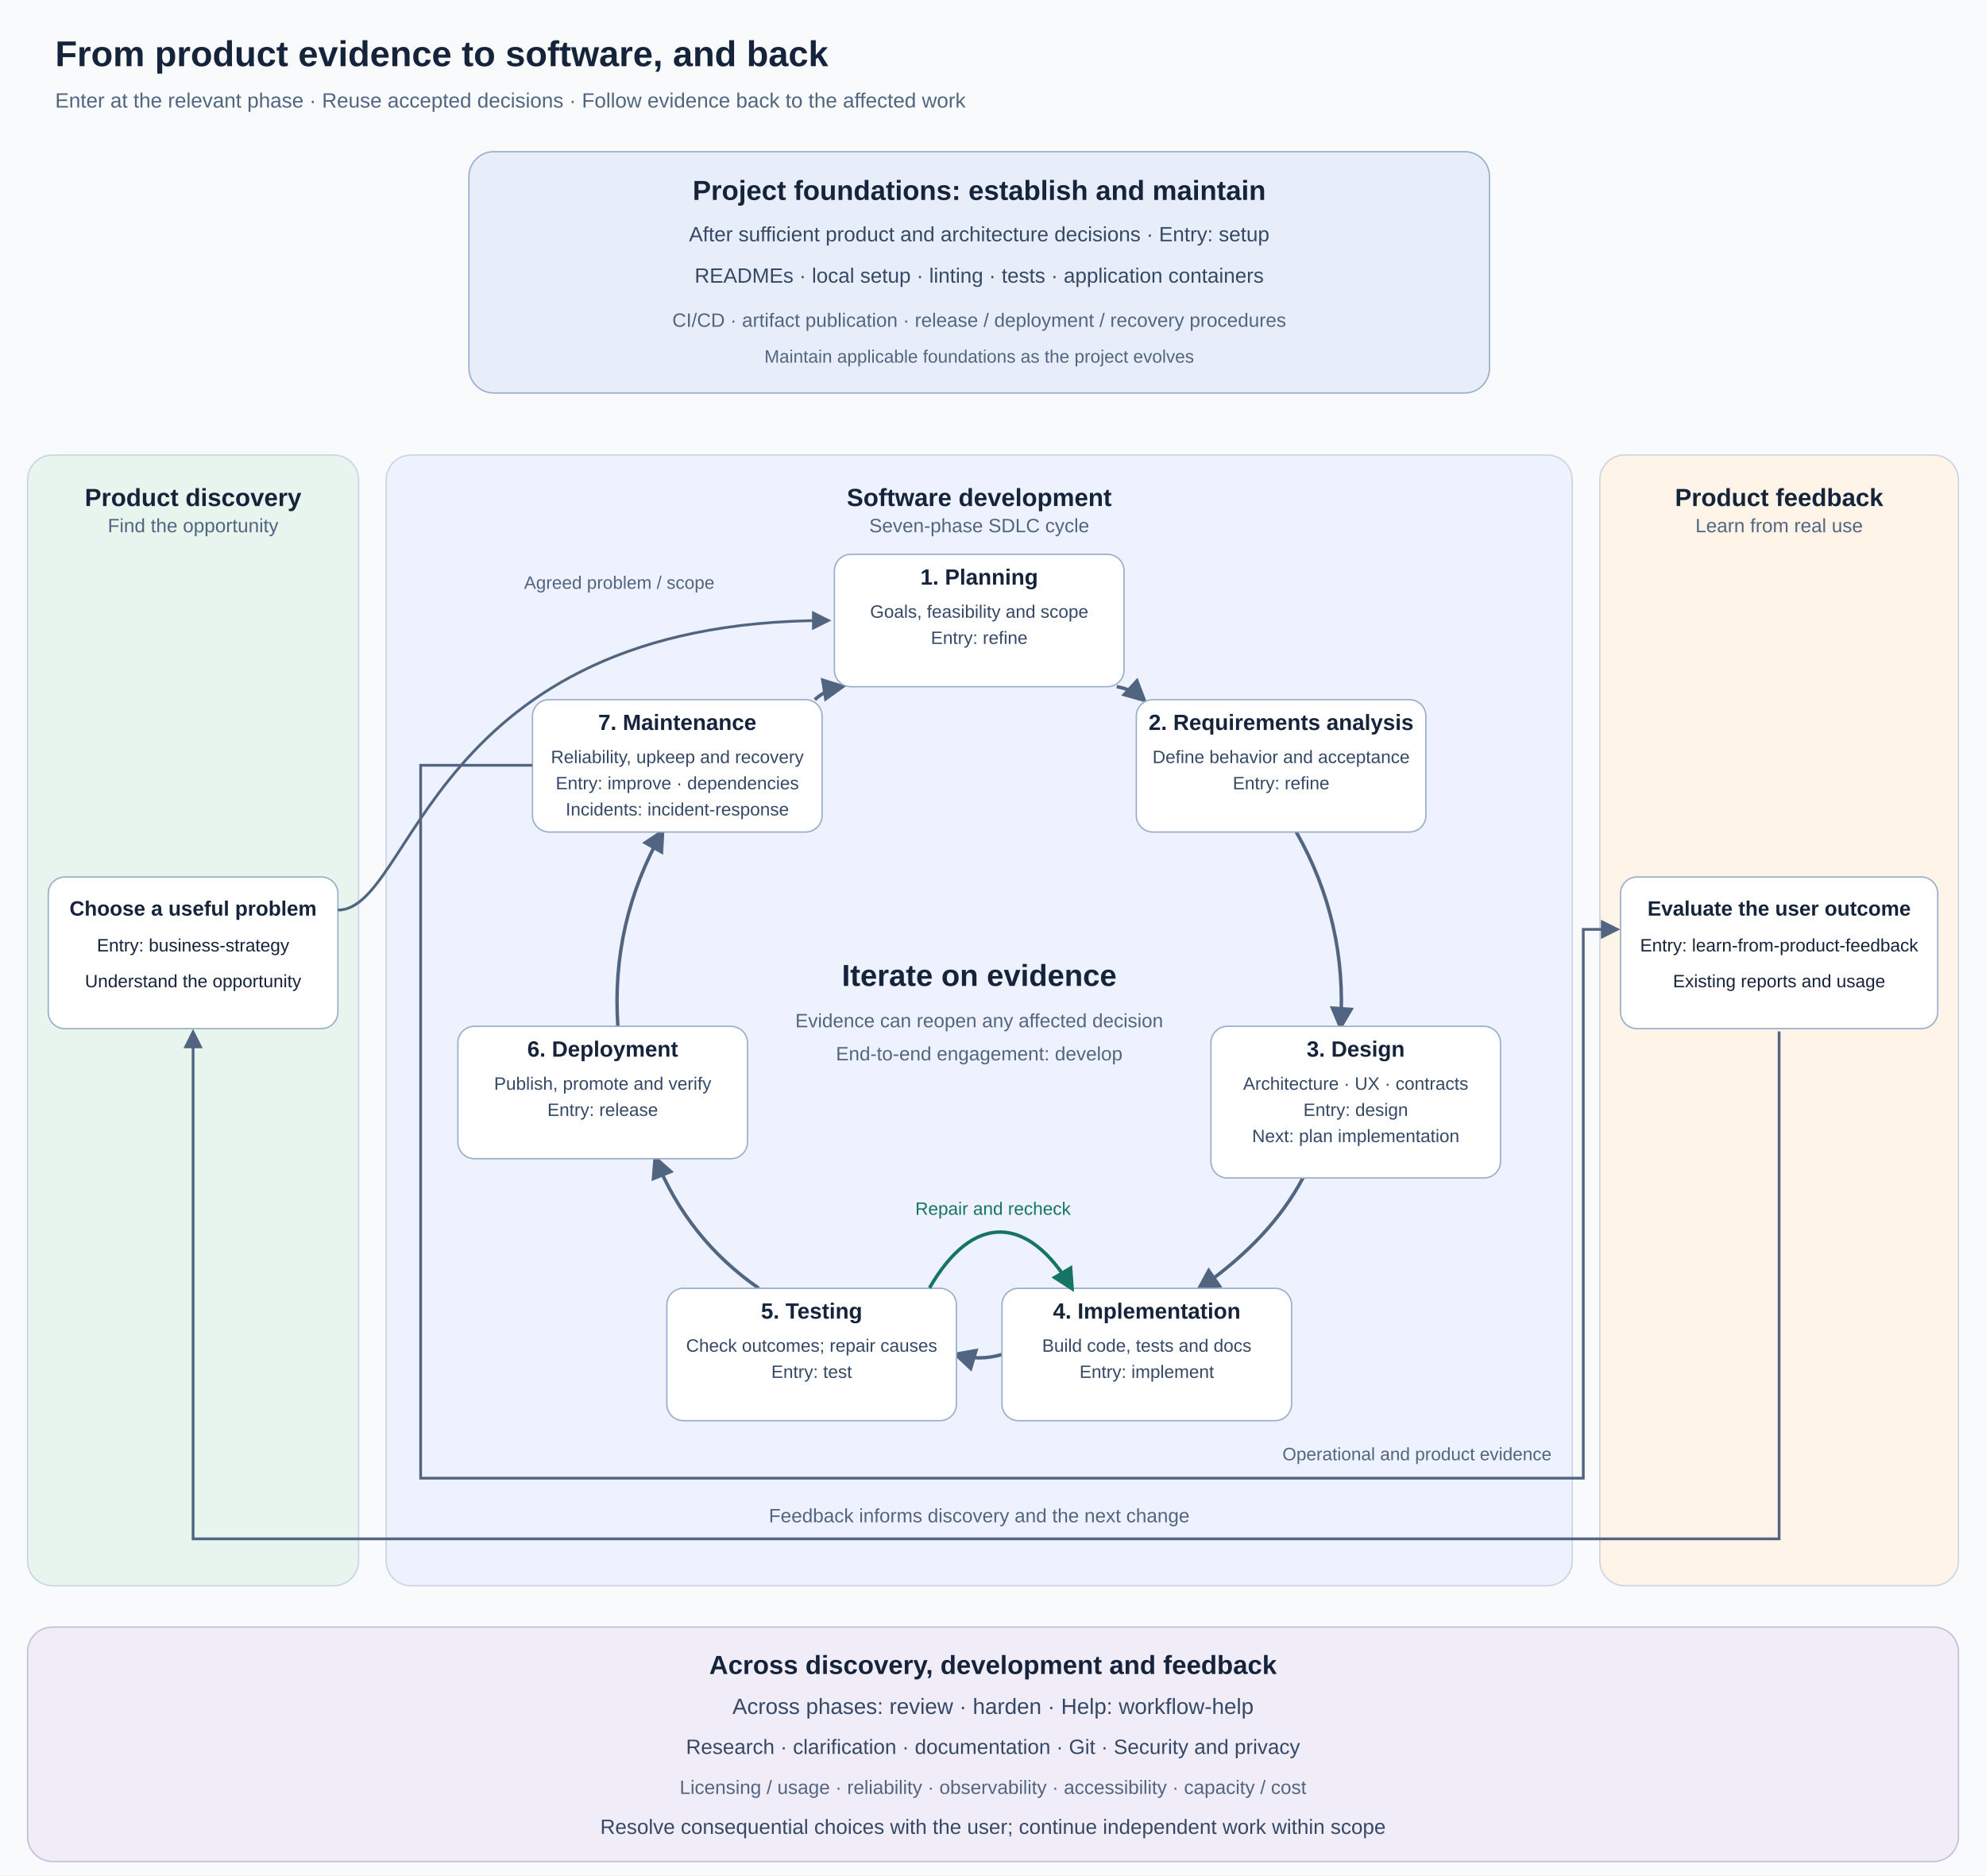
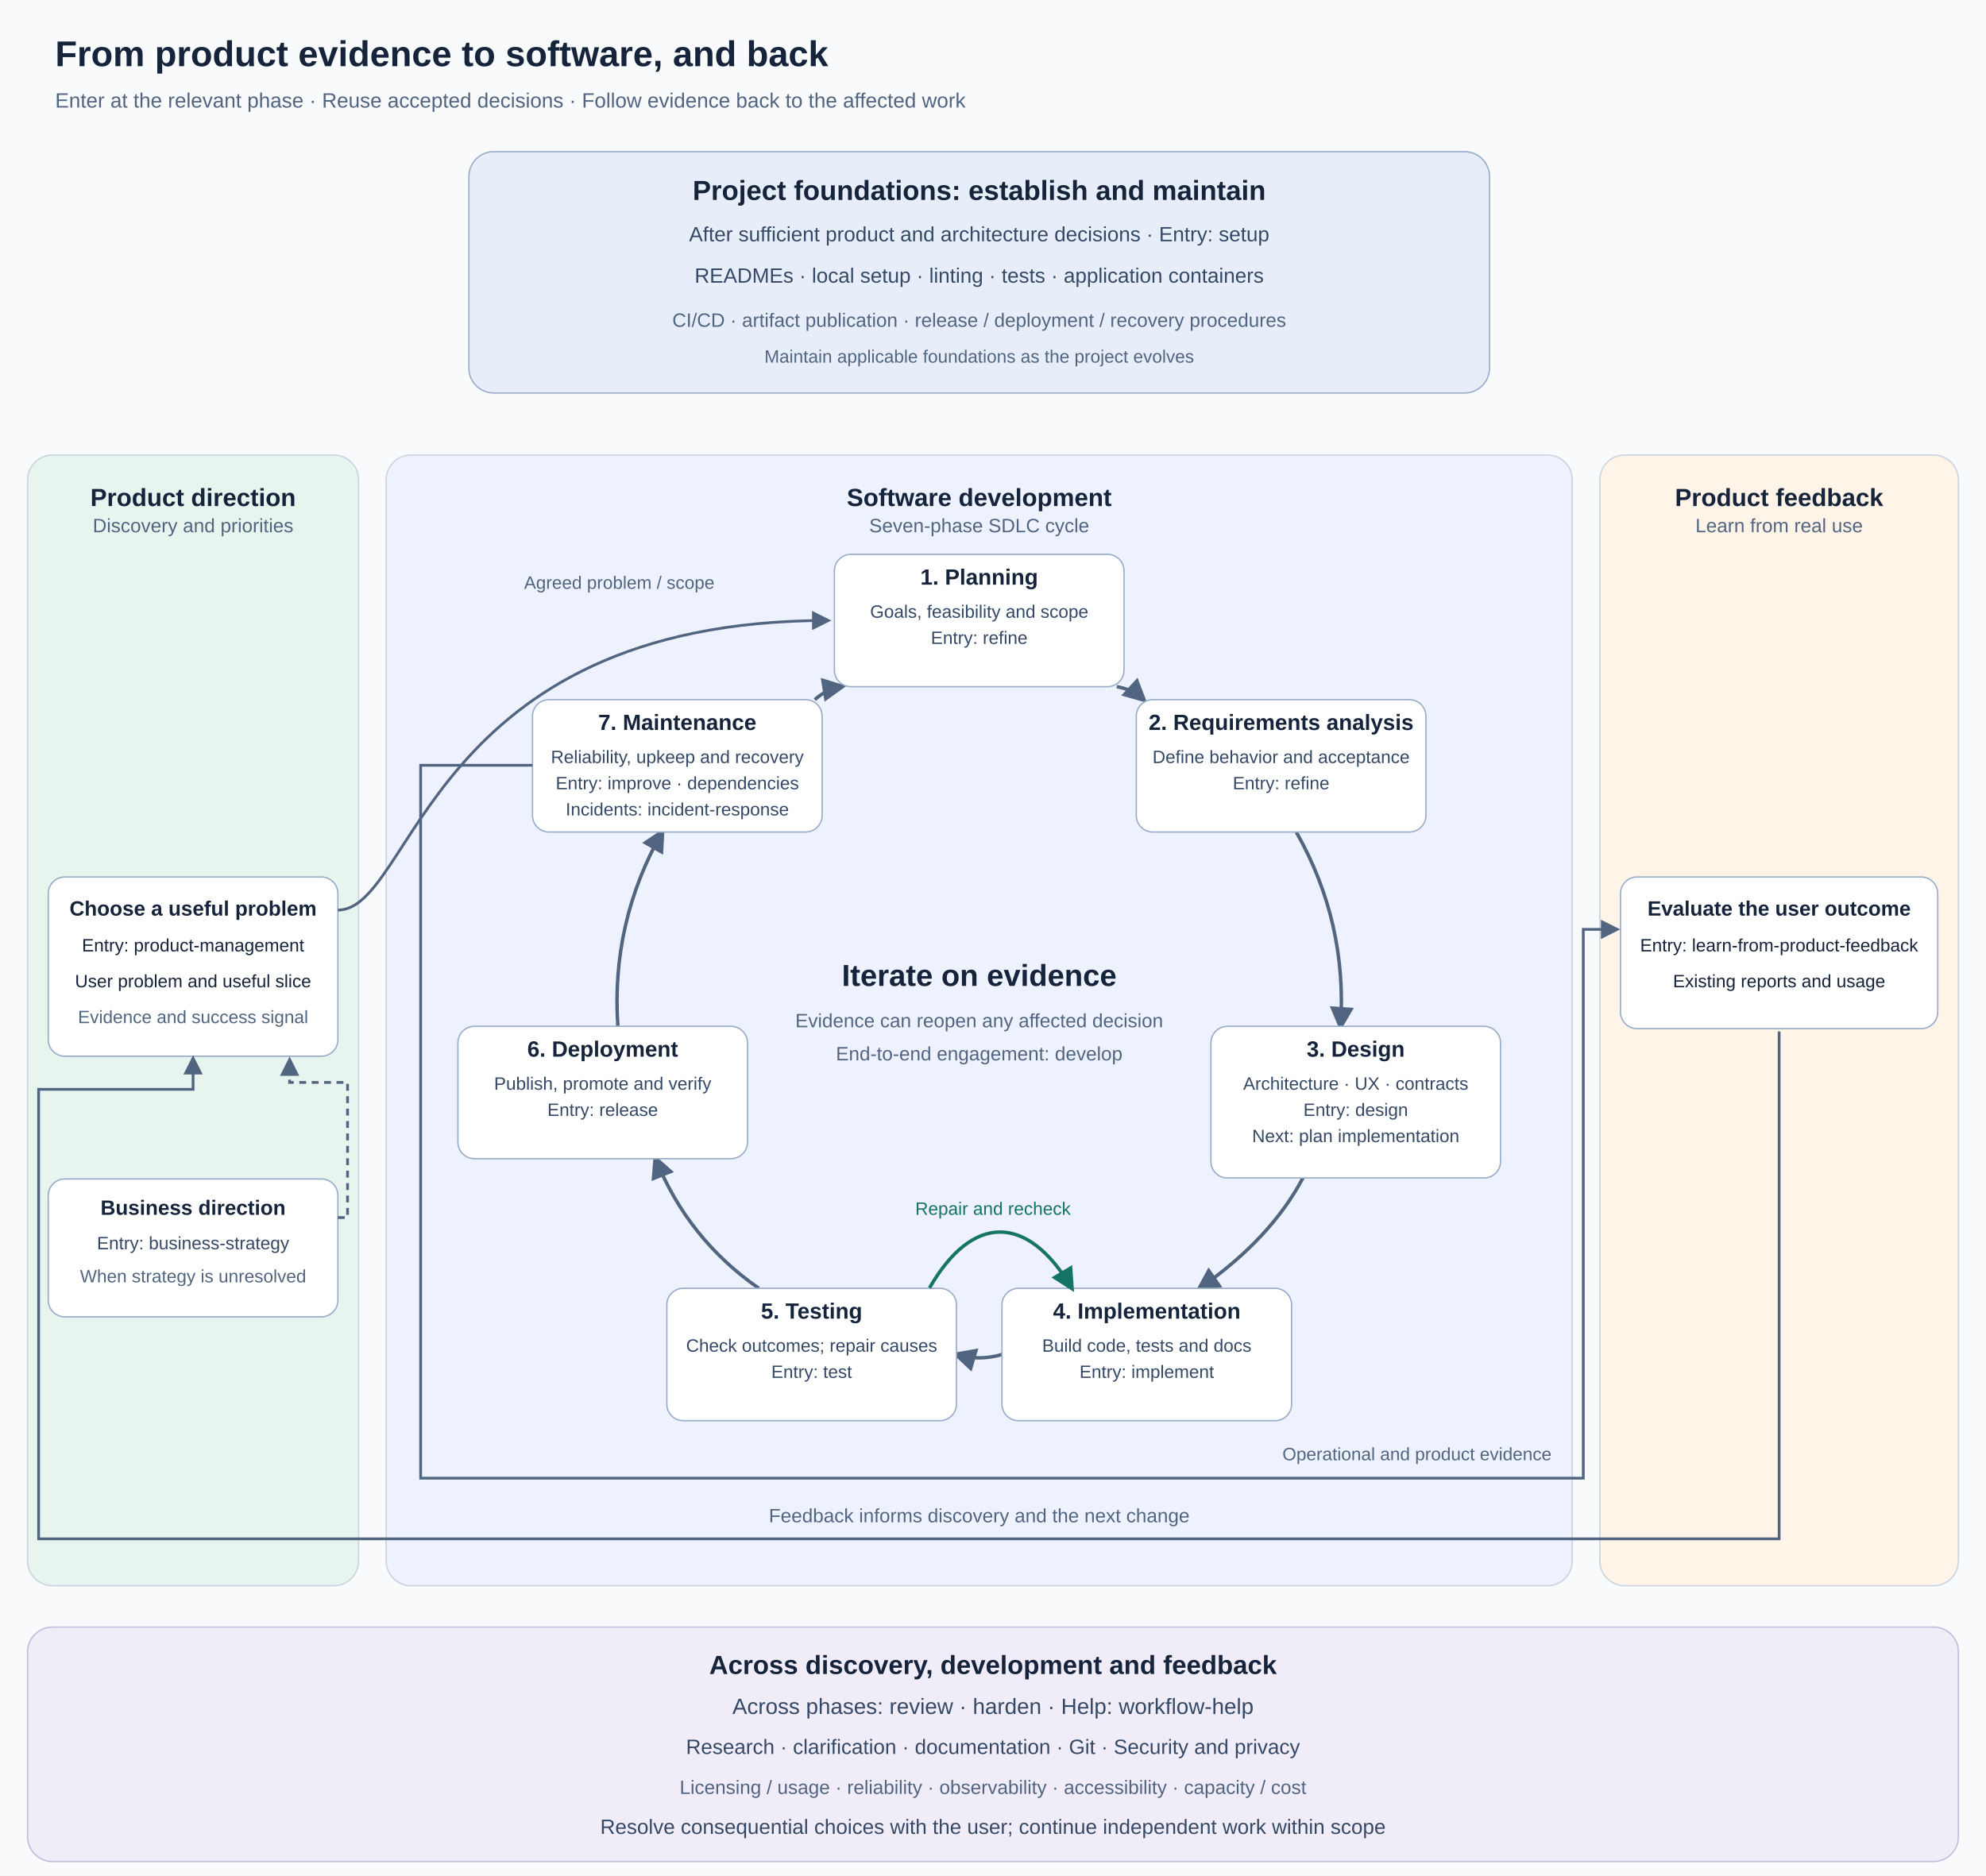
<svg xmlns="http://www.w3.org/2000/svg" viewBox="0 0 1440 1360" role="img" aria-labelledby="title desc">
  <defs>
    <marker id="arrow" viewBox="0 0 10 10" refX="8" refY="5" markerWidth="7" markerHeight="7" orient="auto-start-reverse">
      <path d="M 0 0 L 10 5 L 0 10 z" fill="#526580" />
    </marker>
    <marker id="repair-arrow" viewBox="0 0 10 10" refX="8" refY="5" markerWidth="7" markerHeight="7" orient="auto">
      <path d="M 0 0 L 10 5 L 0 10 z" fill="#157466" />
    </marker>
  </defs>
  <rect width="1440" height="1360" fill="#f8fafc" />
  <g font-family="Arial, Helvetica, sans-serif">
    <text x="40" y="48" font-size="26" font-weight="700" fill="#15233b">From product evidence to software, and back</text>
    <text x="40" y="78" font-size="15" fill="#526580">Enter at the relevant phase · Reuse accepted decisions · Follow evidence back to the affected work</text>
    <rect x="340" y="110" width="740" height="175" rx="18" fill="#e8eef9" stroke="#9aaecb" />
    <text x="710" y="145" text-anchor="middle" font-size="20" font-weight="700" fill="#15233b">Project foundations: establish and maintain</text>
    <text x="710" y="175" text-anchor="middle" font-size="15" fill="#354966">After sufficient product and architecture decisions · Entry: setup</text>
    <text x="710" y="205" text-anchor="middle" font-size="15" fill="#354966">READMEs · local setup · linting · tests · application containers</text>
    <text x="710" y="237" text-anchor="middle" font-size="14" fill="#526580">CI/CD · artifact publication · release / deployment / recovery procedures</text>
    <text x="710" y="263" text-anchor="middle" font-size="13" fill="#526580">Maintain applicable foundations as the project evolves</text>
    <g transform="translate(0 220)">
      <rect x="20" y="110" width="240" height="820" rx="18" fill="#e8f5ef" stroke="#cbd5e1" />
-       <text x="140.0" y="147" text-anchor="middle" font-size="18" font-weight="700" fill="#15233b">Product discovery</text>
-       <text x="140.0" y="166" text-anchor="middle" font-size="14" fill="#526580">Find the opportunity</text>
+       <text x="140.0" y="147" text-anchor="middle" font-size="18" font-weight="700" fill="#15233b">Product direction</text>
+       <text x="140.0" y="166" text-anchor="middle" font-size="14" fill="#526580">Discovery and priorities</text>
      <rect x="280" y="110" width="860" height="820" rx="18" fill="#eef2ff" stroke="#cbd5e1" />
      <text x="710.0" y="147" text-anchor="middle" font-size="18" font-weight="700" fill="#15233b">Software development</text>
      <text x="710.0" y="166" text-anchor="middle" font-size="14" fill="#526580">Seven-phase SDLC cycle</text>
      <rect x="1160" y="110" width="260" height="820" rx="18" fill="#fff4e7" stroke="#cbd5e1" />
      <text x="1290.0" y="147" text-anchor="middle" font-size="18" font-weight="700" fill="#15233b">Product feedback</text>
      <text x="1290.0" y="166" text-anchor="middle" font-size="14" fill="#526580">Learn from real use</text>
      <path d="M 809.7 278.0 Q 820.9 279.8 829.2 287.4" fill="none" stroke="#526580" stroke-width="2.5" marker-end="url(#arrow)" />
      <path d="M 939.9 383.4 Q 977.1 449.0 972.0 524.3" fill="none" stroke="#526580" stroke-width="2.5" marker-end="url(#arrow)" />
      <path d="M 944.7 634.3 Q 921.3 678.5 869.8 714.3" fill="none" stroke="#526580" stroke-width="2.5" marker-end="url(#arrow)" />
      <path d="M 726.5 762.3 Q 710.0 767.2 693.5 762.3" fill="none" stroke="#526580" stroke-width="2.5" marker-end="url(#arrow)" />
      <path d="M 550.2 714.3 Q 498.7 678.5 475.3 620.3" fill="none" stroke="#526580" stroke-width="2.5" marker-end="url(#arrow)" />
      <path d="M 448.0 524.3 Q 442.9 449.0 480.1 383.4" fill="none" stroke="#526580" stroke-width="2.5" marker-end="url(#arrow)" />
      <path d="M 590.8 287.4 Q 599.1 279.8 610.3 278.0" fill="none" stroke="#526580" stroke-width="2.5" marker-end="url(#arrow)" />
      <text x="710" y="495" text-anchor="middle" font-size="22" font-weight="700" fill="#15233b">Iterate on evidence</text>
      <text x="710" y="525" text-anchor="middle" font-size="14" fill="#526580">Evidence can reopen any affected decision</text>
      <text x="710" y="549" text-anchor="middle" font-size="14" fill="#526580">End-to-end engagement: develop</text>
      <rect x="605" y="182" width="210" height="96" rx="12" fill="white" stroke="#9aaecb" />
      <text x="710.0" y="204.0" text-anchor="middle" font-size="16" font-weight="700" fill="#15233b">1. Planning</text>
      <text x="710.0" y="228.0" text-anchor="middle" font-size="13" fill="#354966">Goals, feasibility and scope</text>
      <text x="710.0" y="247.0" text-anchor="middle" font-size="13" fill="#354966">Entry: refine</text>
      <rect x="823.9" y="287.4" width="210" height="96" rx="12" fill="white" stroke="#9aaecb" />
      <text x="928.9" y="309.4" text-anchor="middle" font-size="16" font-weight="700" fill="#15233b">2. Requirements analysis</text>
      <text x="928.9" y="333.4" text-anchor="middle" font-size="13" fill="#354966">Define behavior and acceptance</text>
      <text x="928.9" y="352.4" text-anchor="middle" font-size="13" fill="#354966">Entry: refine</text>
      <rect x="878" y="524.3" width="210" height="110" rx="12" fill="white" stroke="#9aaecb" />
      <text x="983.0" y="546.3" text-anchor="middle" font-size="16" font-weight="700" fill="#15233b">3. Design</text>
      <text x="983.0" y="570.3" text-anchor="middle" font-size="13" fill="#354966">Architecture · UX · contracts</text>
      <text x="983.0" y="589.3" text-anchor="middle" font-size="13" fill="#354966">Entry: design</text>
      <text x="983.0" y="608.3" text-anchor="middle" font-size="13" fill="#354966">Next: plan implementation</text>
      <rect x="726.5" y="714.3" width="210" height="96" rx="12" fill="white" stroke="#9aaecb" />
      <text x="831.5" y="736.3" text-anchor="middle" font-size="16" font-weight="700" fill="#15233b">4. Implementation</text>
      <text x="831.5" y="760.3" text-anchor="middle" font-size="13" fill="#354966">Build code, tests and docs</text>
      <text x="831.5" y="779.3" text-anchor="middle" font-size="13" fill="#354966">Entry: implement</text>
      <rect x="483.5" y="714.3" width="210" height="96" rx="12" fill="white" stroke="#9aaecb" />
      <text x="588.5" y="736.3" text-anchor="middle" font-size="16" font-weight="700" fill="#15233b">5. Testing</text>
      <text x="588.5" y="760.3" text-anchor="middle" font-size="13" fill="#354966">Check outcomes; repair causes</text>
      <text x="588.5" y="779.3" text-anchor="middle" font-size="13" fill="#354966">Entry: test</text>
      <rect x="332" y="524.3" width="210" height="96" rx="12" fill="white" stroke="#9aaecb" />
      <text x="437.0" y="546.3" text-anchor="middle" font-size="16" font-weight="700" fill="#15233b">6. Deployment</text>
      <text x="437.0" y="570.3" text-anchor="middle" font-size="13" fill="#354966">Publish, promote and verify</text>
      <text x="437.0" y="589.3" text-anchor="middle" font-size="13" fill="#354966">Entry: release</text>
      <rect x="386.1" y="287.4" width="210" height="96" rx="12" fill="white" stroke="#9aaecb" />
      <text x="491.1" y="309.4" text-anchor="middle" font-size="16" font-weight="700" fill="#15233b">7. Maintenance</text>
      <text x="491.1" y="333.4" text-anchor="middle" font-size="13" fill="#354966">Reliability, upkeep and recovery</text>
      <text x="491.1" y="352.4" text-anchor="middle" font-size="13" fill="#354966">Entry: improve · dependencies</text>
      <text x="491.1" y="371.4" text-anchor="middle" font-size="13" fill="#354966">Incidents: incident-response</text>
      <path d="M 674 714 C 705 660 745 660 777 714" fill="none" stroke="#157466" stroke-width="2.5" marker-end="url(#repair-arrow)" />
      <text x="720" y="661" text-anchor="middle" font-size="13" fill="#157466">Repair and recheck</text>
-       <rect x="35" y="416" width="210" height="110" rx="12" fill="white" stroke="#9aaecb" />
+       <rect x="35" y="416" width="210" height="130" rx="12" fill="white" stroke="#9aaecb" />
      <text x="140.0" y="444" text-anchor="middle" font-size="15" fill="#15233b" font-weight="700">Choose a useful problem</text>
-       <text x="140.0" y="470" text-anchor="middle" font-size="13" fill="#15233b" font-weight="400">Entry: business-strategy</text>
-       <text x="140.0" y="496" text-anchor="middle" font-size="13" fill="#15233b" font-weight="400">Understand the opportunity</text>
+       <text x="140.0" y="470" text-anchor="middle" font-size="13" fill="#15233b" font-weight="400">Entry: product-management</text>
+       <text x="140.0" y="496" text-anchor="middle" font-size="13" fill="#15233b" font-weight="400">User problem and useful slice</text>
+       <text x="140" y="522" text-anchor="middle" font-size="13" fill="#526580">Evidence and success signal</text>
+       <rect x="35" y="635" width="210" height="100" rx="12" fill="white" stroke="#9aaecb" />
+       <text x="140" y="661" text-anchor="middle" font-size="15" font-weight="700" fill="#15233b">Business direction</text>
+       <text x="140" y="686" text-anchor="middle" font-size="13" fill="#354966">Entry: business-strategy</text>
+       <text x="140" y="710" text-anchor="middle" font-size="13" fill="#526580">When strategy is unresolved</text>
+       <path d="M 245 663 H 252 V 565 H 210 V 549" fill="none" stroke="#526580" stroke-width="2" stroke-dasharray="5 4" marker-end="url(#arrow)" />
      <rect x="1175" y="416" width="230" height="110" rx="12" fill="white" stroke="#9aaecb" />
      <text x="1290.0" y="444" text-anchor="middle" font-size="15" fill="#15233b" font-weight="700">Evaluate the user outcome</text>
      <text x="1290.0" y="470" text-anchor="middle" font-size="13" fill="#15233b" font-weight="400">Entry: learn-from-product-feedback</text>
      <text x="1290.0" y="496" text-anchor="middle" font-size="13" fill="#15233b" font-weight="400">Existing reports and usage</text>
      <path d="M 245 440 C 300 440 310 230 600 230" fill="none" stroke="#526580" stroke-width="2" marker-end="url(#arrow)" />
      <text x="380" y="207" font-size="13" fill="#526580">Agreed problem / scope</text>
      <path d="M 386 335 H 305 V 852 H 1148 V 454 H 1172" fill="none" stroke="#526580" stroke-width="2" marker-end="url(#arrow)" />
      <text x="1125" y="839" text-anchor="end" font-size="13" fill="#526580">Operational and product evidence</text>
-       <path d="M 1290 528 V 896 H 140 V 529" fill="none" stroke="#526580" stroke-width="2" marker-end="url(#arrow)" />
+       <path d="M 1290 528 V 896 H 28 V 570 H 140 V 548" fill="none" stroke="#526580" stroke-width="2" marker-end="url(#arrow)" />
      <text x="710" y="884" text-anchor="middle" font-size="14" fill="#526580">Feedback informs discovery and the next change</text>
    </g>
    <rect x="20" y="1180" width="1400" height="170" rx="18" fill="#f0edf9" stroke="#c4bddb" />
    <text x="720" y="1214" text-anchor="middle" font-size="19" font-weight="700" fill="#15233b">Across discovery, development and feedback</text>
    <text x="720" y="1243" text-anchor="middle" font-size="16" fill="#354966">Across phases: review · harden · Help: workflow-help</text>
    <text x="720" y="1272" text-anchor="middle" font-size="15" fill="#354966">Research · clarification · documentation · Git · Security and privacy</text>
    <text x="720" y="1301" text-anchor="middle" font-size="14" fill="#526580">Licensing / usage · reliability · observability · accessibility · capacity / cost</text>
    <text x="720" y="1330" text-anchor="middle" font-size="15" fill="#354966">Resolve consequential choices with the user; continue independent work within scope</text>
  </g>
</svg>
